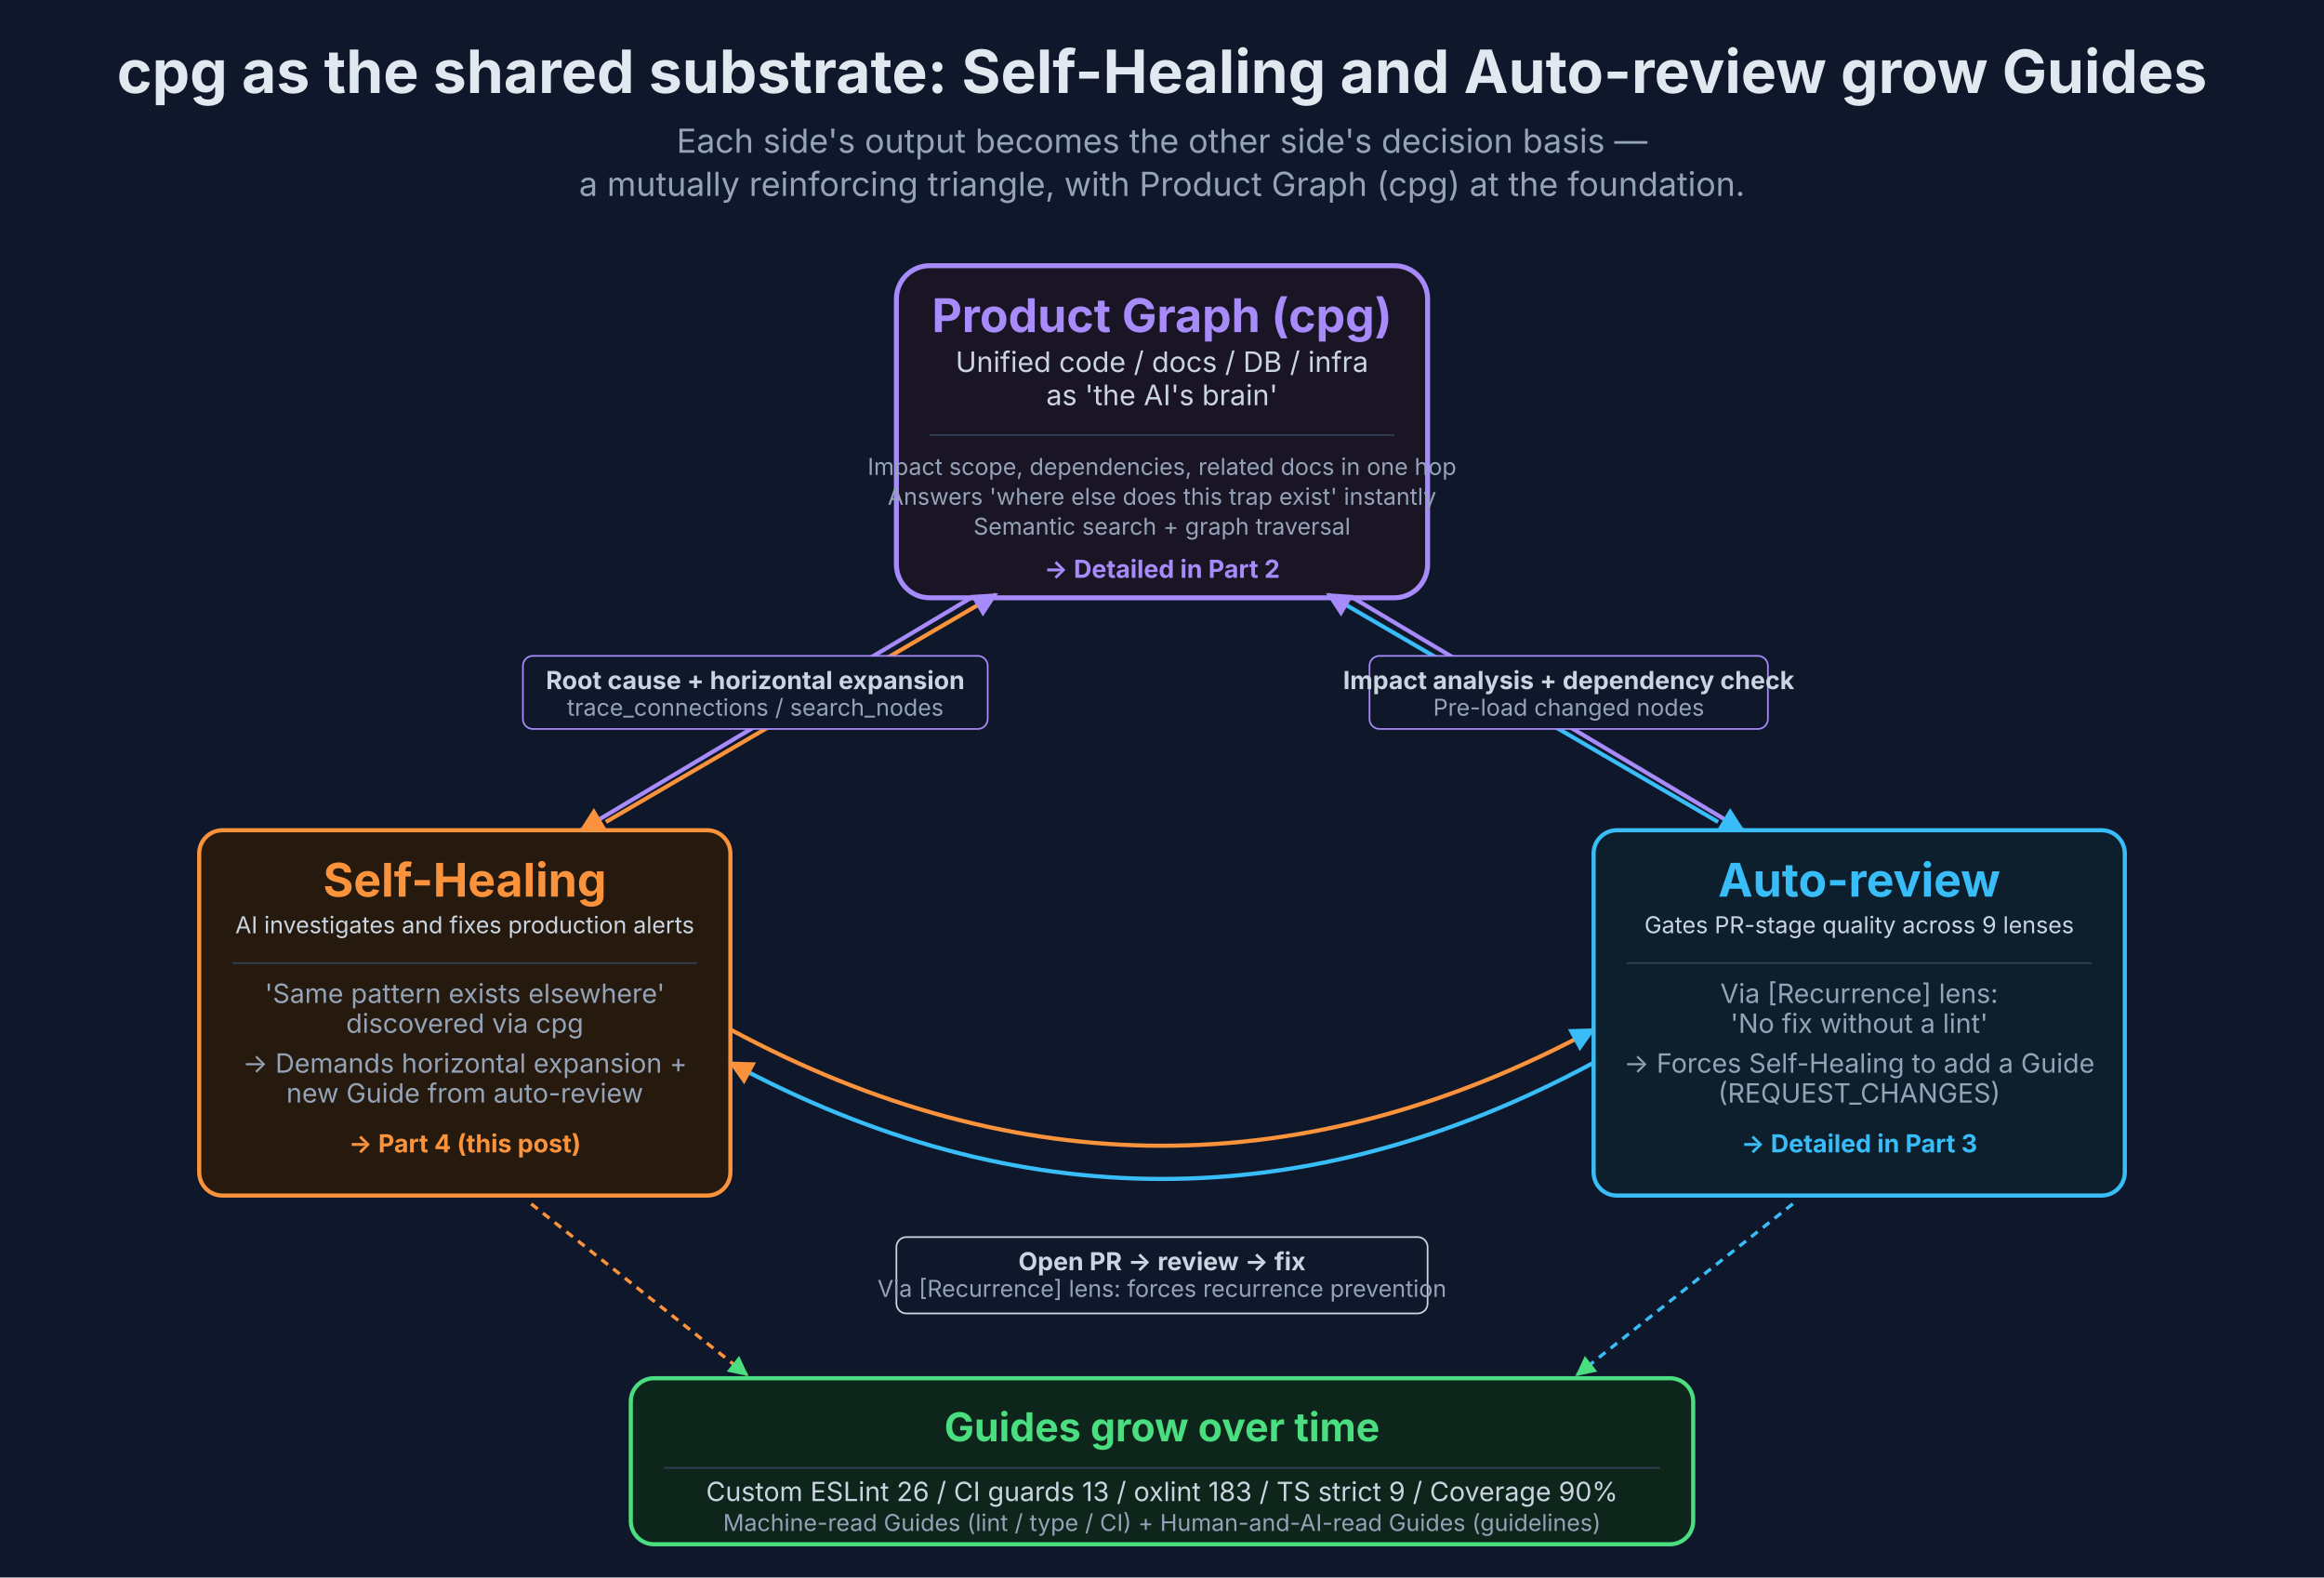
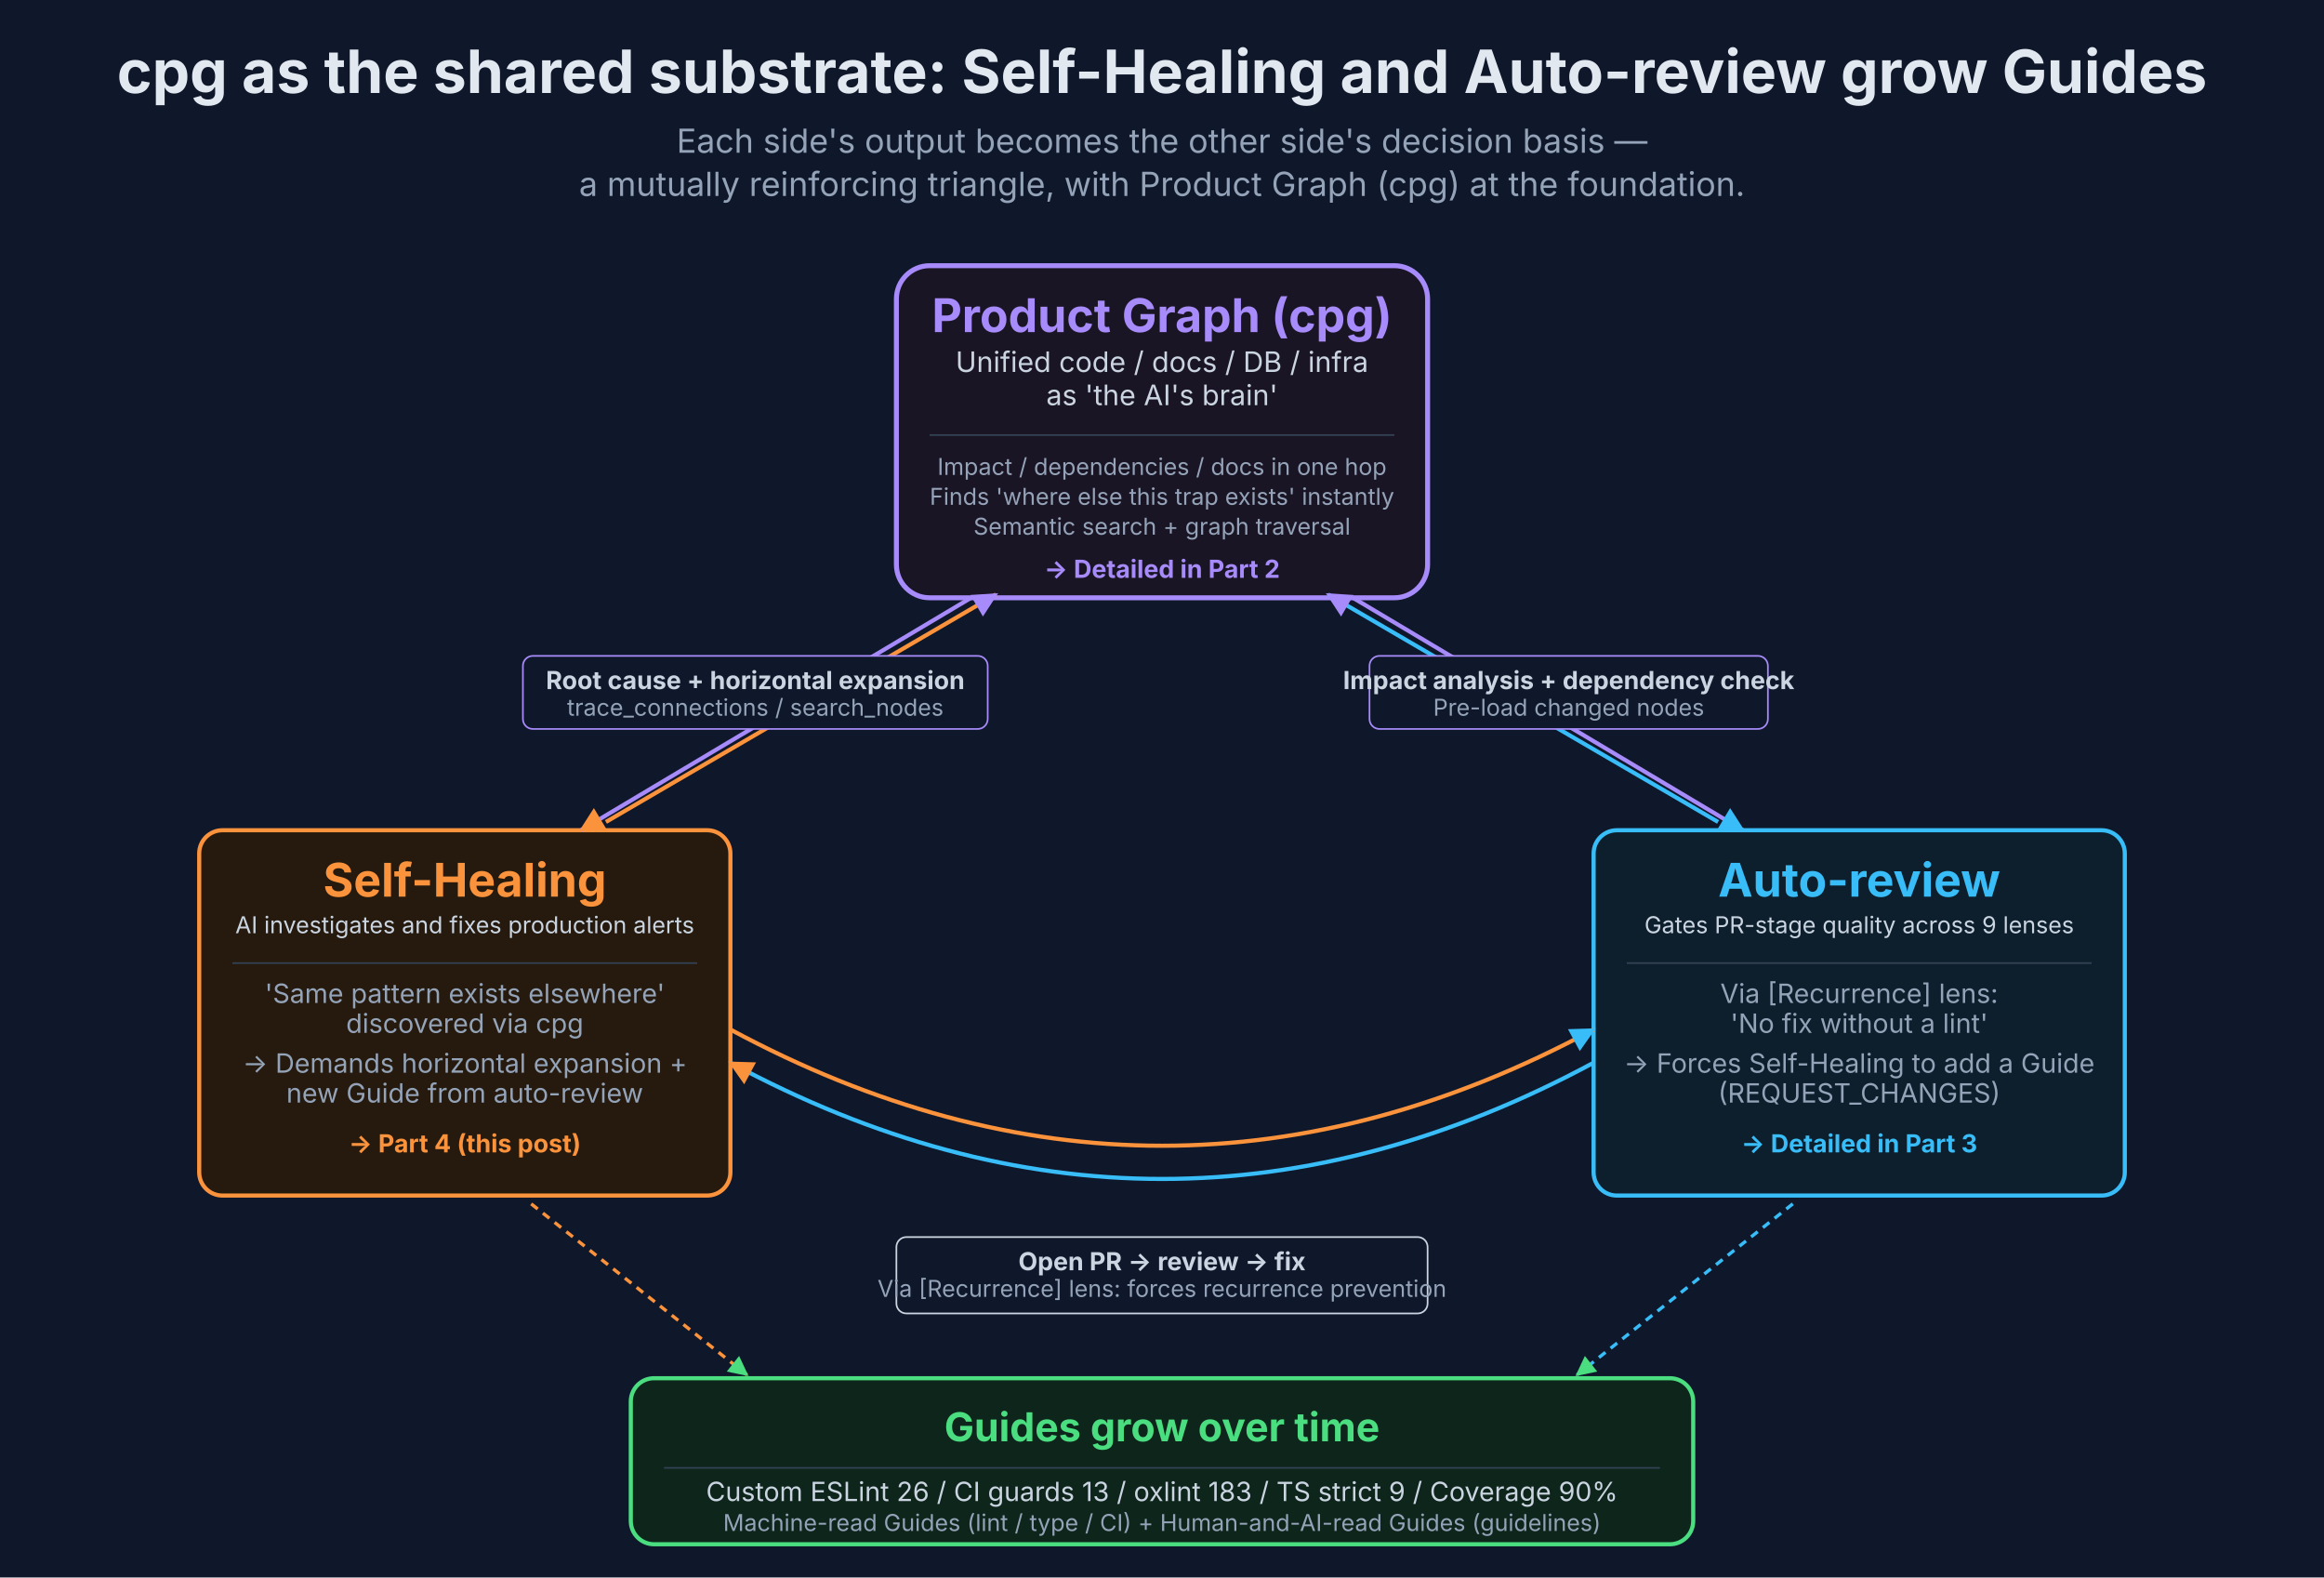
<svg xmlns="http://www.w3.org/2000/svg" width="1400" height="950" viewBox="0 0 1400 950">
  <rect width="1400" height="950" fill="#0f172a" />
  <defs>
    <marker id="a-94a3b8" viewBox="0 0 10 10" refX="9" refY="5" markerWidth="6" markerHeight="6" orient="auto-start-reverse">
      <path d="M 0 0 L 10 5 L 0 10 z" fill="#94a3b8" />
    </marker>
    <marker id="a-4ade80" viewBox="0 0 10 10" refX="9" refY="5" markerWidth="6" markerHeight="6" orient="auto-start-reverse">
      <path d="M 0 0 L 10 5 L 0 10 z" fill="#4ade80" />
    </marker>
    <marker id="a-38bdf8" viewBox="0 0 10 10" refX="9" refY="5" markerWidth="6" markerHeight="6" orient="auto-start-reverse">
      <path d="M 0 0 L 10 5 L 0 10 z" fill="#38bdf8" />
    </marker>
    <marker id="a-fb923c" viewBox="0 0 10 10" refX="9" refY="5" markerWidth="6" markerHeight="6" orient="auto-start-reverse">
      <path d="M 0 0 L 10 5 L 0 10 z" fill="#fb923c" />
    </marker>
    <marker id="a-a78bfa" viewBox="0 0 10 10" refX="9" refY="5" markerWidth="6" markerHeight="6" orient="auto-start-reverse">
      <path d="M 0 0 L 10 5 L 0 10 z" fill="#a78bfa" />
    </marker>
  </defs>
  <text x="700" y="56" font-size="36" fill="#e2e8f0" text-anchor="middle" font-weight="bold" font-family="Inter, Noto Sans, system-ui, sans-serif">cpg as the shared substrate: Self-Healing and Auto-review grow Guides</text>
  <text x="700" y="92" font-size="20" fill="#94a3b8" text-anchor="middle" font-family="Inter, Noto Sans, system-ui, sans-serif">Each side's output becomes the other side's decision basis —</text>
  <text x="700" y="118" font-size="20" fill="#94a3b8" text-anchor="middle" font-family="Inter, Noto Sans, system-ui, sans-serif">a mutually reinforcing triangle, with Product Graph (cpg) at the foundation.</text>
  <g font-family="Inter, Noto Sans, system-ui, sans-serif">
    <rect x="540" y="160" width="320" height="200" rx="20" fill="#1a1525" stroke="#a78bfa" stroke-width="3" />
    <text x="700" y="200" font-size="28" fill="#a78bfa" text-anchor="middle" font-weight="bold">Product Graph (cpg)</text>
    <text x="700" y="224" font-size="17" fill="#cbd5e1" text-anchor="middle">Unified code / docs / DB / infra</text>
    <text x="700" y="244" font-size="17" fill="#cbd5e1" text-anchor="middle">as 'the AI's brain'</text>
    <line x1="560" y1="262" x2="840" y2="262" stroke="#334155" stroke-width="1" />
-     <text x="700" y="286" font-size="14" fill="#94a3b8" text-anchor="middle">Impact scope, dependencies, related docs in one hop</text>
-     <text x="700" y="304" font-size="14" fill="#94a3b8" text-anchor="middle">Answers 'where else does this trap exist' instantly</text>
+     <text x="700" y="286" font-size="14" fill="#94a3b8" text-anchor="middle">Impact / dependencies / docs in one hop</text>
+     <text x="700" y="304" font-size="14" fill="#94a3b8" text-anchor="middle">Finds 'where else this trap exists' instantly</text>
    <text x="700" y="322" font-size="14" fill="#94a3b8" text-anchor="middle">Semantic search + graph traversal</text>
    <text x="700" y="348" font-size="15" fill="#a78bfa" text-anchor="middle" font-weight="bold">→ Detailed in Part 2</text>
  </g>
  <g font-family="Inter, Noto Sans, system-ui, sans-serif">
    <rect x="120" y="500" width="320" height="220" rx="14" fill="#251a0d" stroke="#fb923c" stroke-width="2.5" />
    <text x="280" y="540" font-size="28" fill="#fb923c" text-anchor="middle" font-weight="bold">Self-Healing</text>
    <text x="280" y="562" font-size="14" fill="#cbd5e1" text-anchor="middle">AI investigates and fixes production alerts</text>
    <line x1="140" y1="580" x2="420" y2="580" stroke="#334155" stroke-width="1" />
    <text x="280" y="604" font-size="16" fill="#94a3b8" text-anchor="middle">'Same pattern exists elsewhere'</text>
    <text x="280" y="622" font-size="16" fill="#94a3b8" text-anchor="middle">discovered via cpg</text>
    <text x="280" y="646" font-size="16" fill="#94a3b8" text-anchor="middle">→ Demands horizontal expansion +</text>
    <text x="280" y="664" font-size="16" fill="#94a3b8" text-anchor="middle">new Guide from auto-review</text>
    <text x="280" y="694" font-size="15" fill="#fb923c" text-anchor="middle" font-weight="bold">→ Part 4 (this post)</text>
  </g>
  <g font-family="Inter, Noto Sans, system-ui, sans-serif">
    <rect x="960" y="500" width="320" height="220" rx="14" fill="#0d1f2d" stroke="#38bdf8" stroke-width="2.5" />
    <text x="1120" y="540" font-size="28" fill="#38bdf8" text-anchor="middle" font-weight="bold">Auto-review</text>
    <text x="1120" y="562" font-size="14" fill="#cbd5e1" text-anchor="middle">Gates PR-stage quality across 9 lenses</text>
    <line x1="980" y1="580" x2="1260" y2="580" stroke="#334155" stroke-width="1" />
    <text x="1120" y="604" font-size="16" fill="#94a3b8" text-anchor="middle">Via [Recurrence] lens:</text>
    <text x="1120" y="622" font-size="16" fill="#94a3b8" text-anchor="middle">'No fix without a lint'</text>
    <text x="1120" y="646" font-size="16" fill="#94a3b8" text-anchor="middle">→ Forces Self-Healing to add a Guide</text>
    <text x="1120" y="664" font-size="16" fill="#94a3b8" text-anchor="middle">(REQUEST_CHANGES)</text>
    <text x="1120" y="694" font-size="15" fill="#38bdf8" text-anchor="middle" font-weight="bold">→ Detailed in Part 3</text>
  </g>
  <line x1="585" y1="360" x2="350" y2="500" stroke="#a78bfa" stroke-width="2.5" marker-end="url(#a-fb923c)" />
  <line x1="365" y1="495" x2="600" y2="358" stroke="#fb923c" stroke-width="2.5" marker-end="url(#a-a78bfa)" />
  <g font-family="Inter, Noto Sans, system-ui, sans-serif">
    <rect x="315" y="395" width="280" height="44" rx="6" fill="#0f172a" stroke="#a78bfa" stroke-width="1" />
    <text x="455" y="415" font-size="15" fill="#cbd5e1" text-anchor="middle" font-weight="bold">Root cause + horizontal expansion</text>
    <text x="455" y="431" font-size="14" fill="#94a3b8" text-anchor="middle">trace_connections / search_nodes</text>
  </g>
  <line x1="815" y1="360" x2="1050" y2="500" stroke="#a78bfa" stroke-width="2.5" marker-end="url(#a-38bdf8)" />
  <line x1="1035" y1="495" x2="800" y2="358" stroke="#38bdf8" stroke-width="2.5" marker-end="url(#a-a78bfa)" />
  <g font-family="Inter, Noto Sans, system-ui, sans-serif">
    <rect x="825" y="395" width="240" height="44" rx="6" fill="#0f172a" stroke="#a78bfa" stroke-width="1" />
    <text x="945" y="415" font-size="15" fill="#cbd5e1" text-anchor="middle" font-weight="bold">Impact analysis + dependency check</text>
    <text x="945" y="431" font-size="14" fill="#94a3b8" text-anchor="middle">Pre-load changed nodes</text>
  </g>
  <path d="M 440 620 Q 700 760 960 620" fill="none" stroke="#fb923c" stroke-width="2.5" marker-end="url(#a-38bdf8)" />
  <path d="M 960 640 Q 700 780 440 640" fill="none" stroke="#38bdf8" stroke-width="2.5" marker-end="url(#a-fb923c)" />
  <g font-family="Inter, Noto Sans, system-ui, sans-serif">
    <rect x="540" y="745" width="320" height="46" rx="6" fill="#0f172a" stroke="#cbd5e1" stroke-width="1" />
    <text x="700" y="765" font-size="15" fill="#cbd5e1" text-anchor="middle" font-weight="bold">Open PR → review → fix</text>
    <text x="700" y="781" font-size="14" fill="#94a3b8" text-anchor="middle">Via [Recurrence] lens: forces recurrence prevention</text>
  </g>
  <g font-family="Inter, Noto Sans, system-ui, sans-serif">
    <rect x="380" y="830" width="640" height="100" rx="14" fill="#0d251a" stroke="#4ade80" stroke-width="2.5" />
    <text x="700" y="868" font-size="24" fill="#4ade80" text-anchor="middle" font-weight="bold">Guides grow over time</text>
    <line x1="400" y1="884" x2="1000" y2="884" stroke="#334155" stroke-width="1" />
    <text x="700" y="904" font-size="16" fill="#cbd5e1" text-anchor="middle">Custom ESLint 26  /  CI guards 13  /  oxlint 183  /  TS strict 9  /  Coverage 90%</text>
    <text x="700" y="922" font-size="14" fill="#94a3b8" text-anchor="middle">Machine-read Guides (lint / type / CI) + Human-and-AI-read Guides (guidelines)</text>
  </g>
  <line x1="320" y1="725" x2="450" y2="828" stroke="#fb923c" stroke-width="2" stroke-dasharray="5,4" marker-end="url(#a-4ade80)" />
  <line x1="1080" y1="725" x2="950" y2="828" stroke="#38bdf8" stroke-width="2" stroke-dasharray="5,4" marker-end="url(#a-4ade80)" />
</svg>
